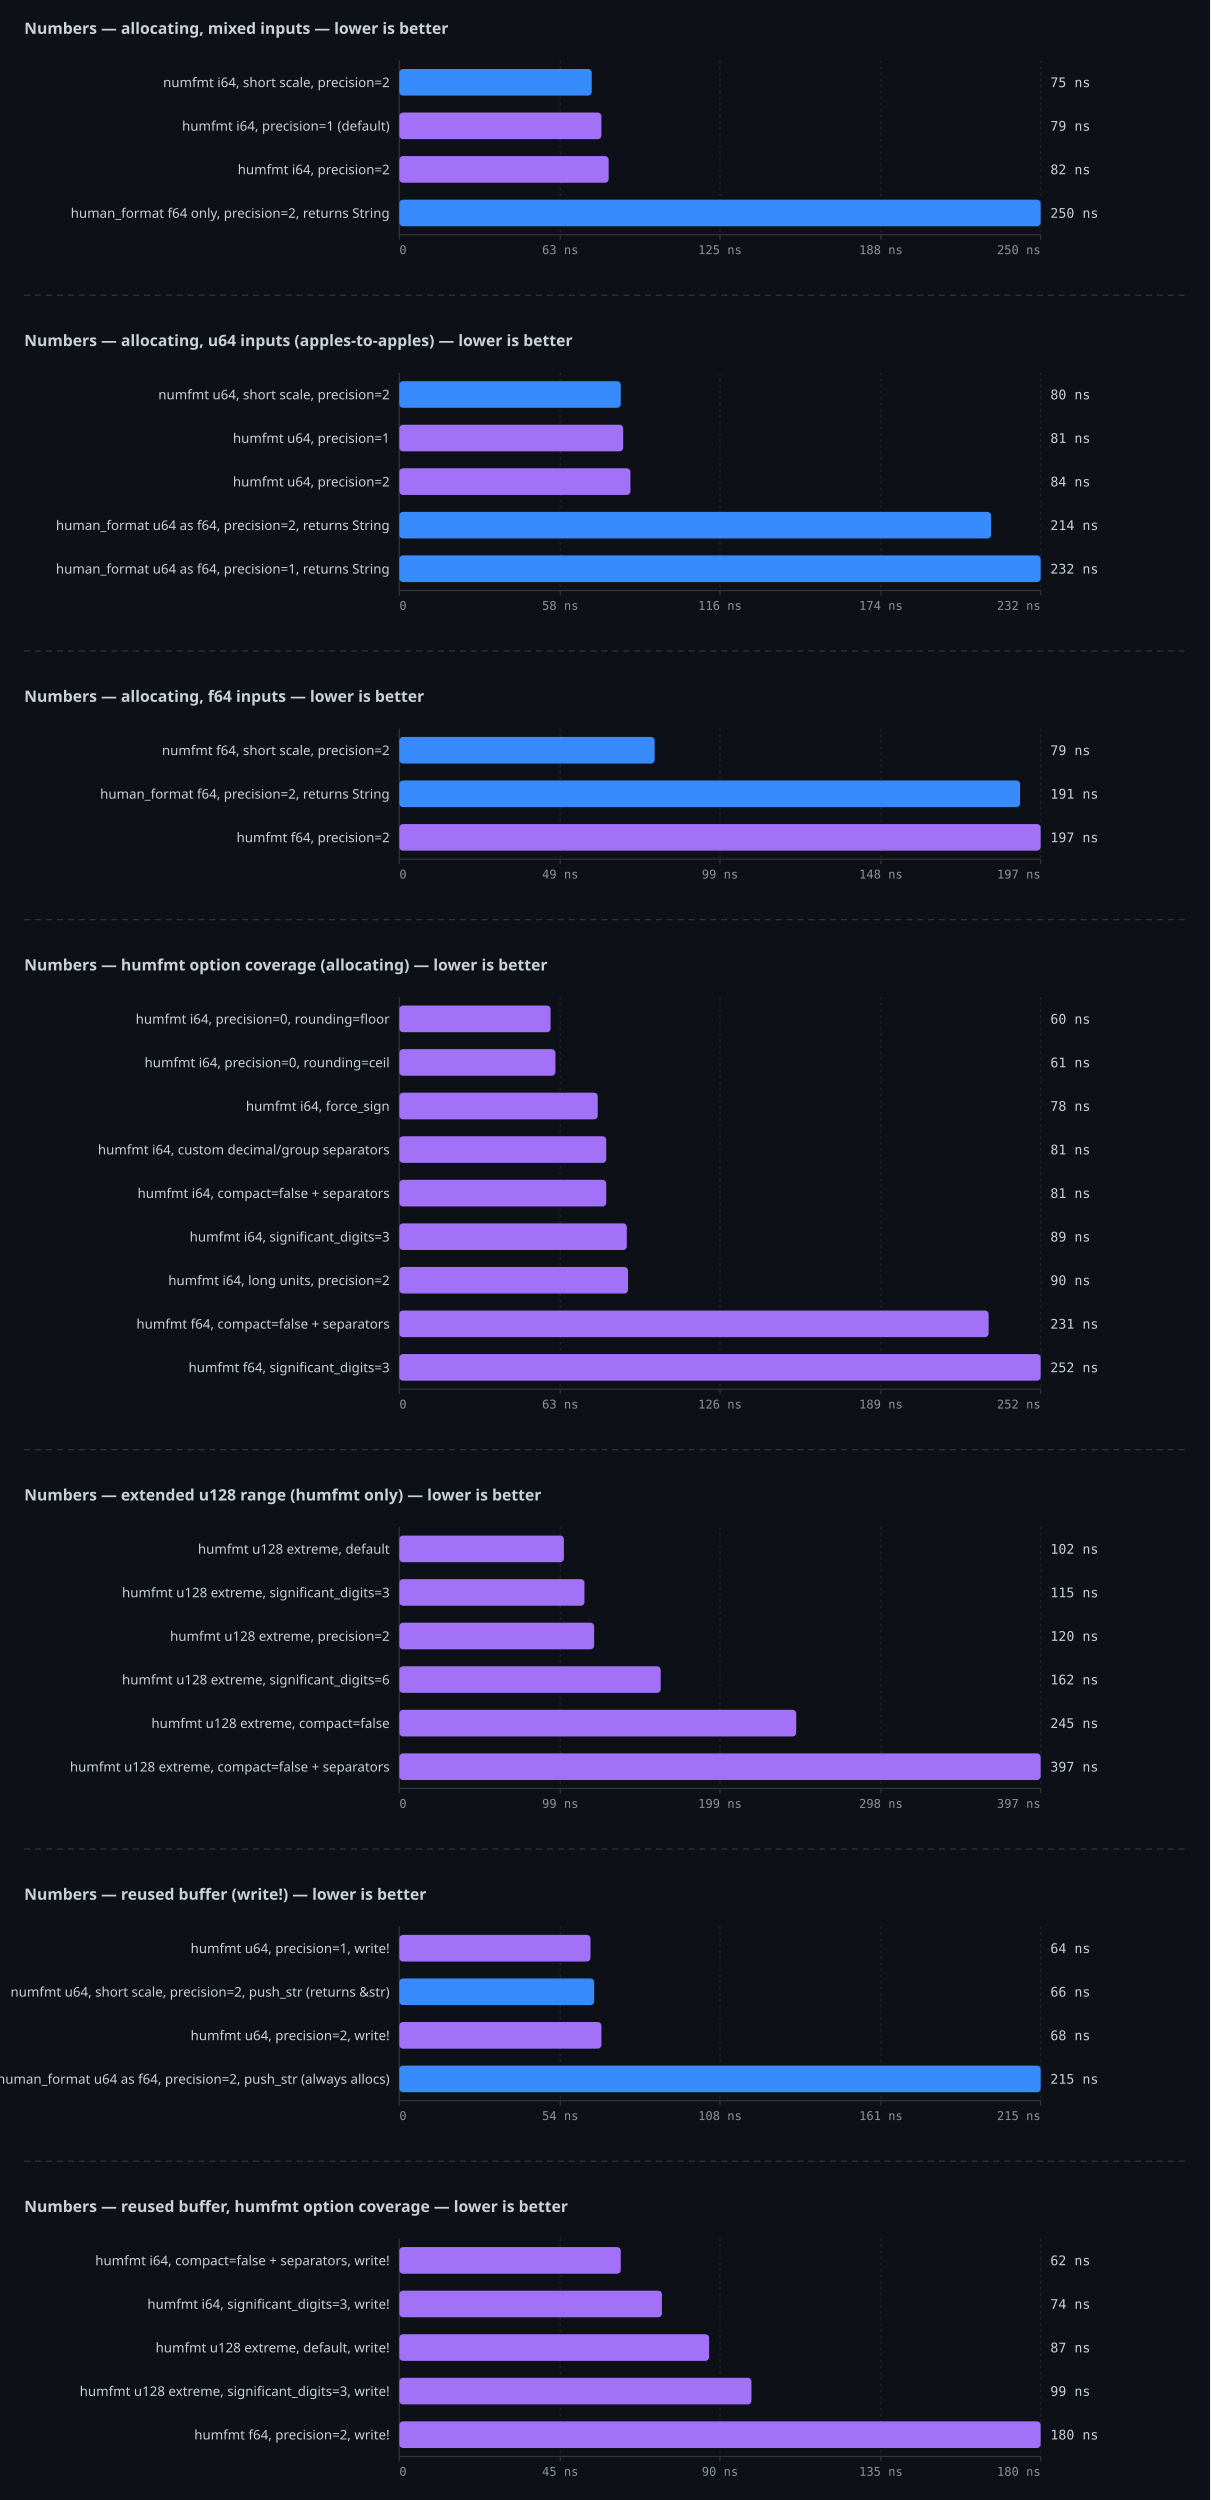
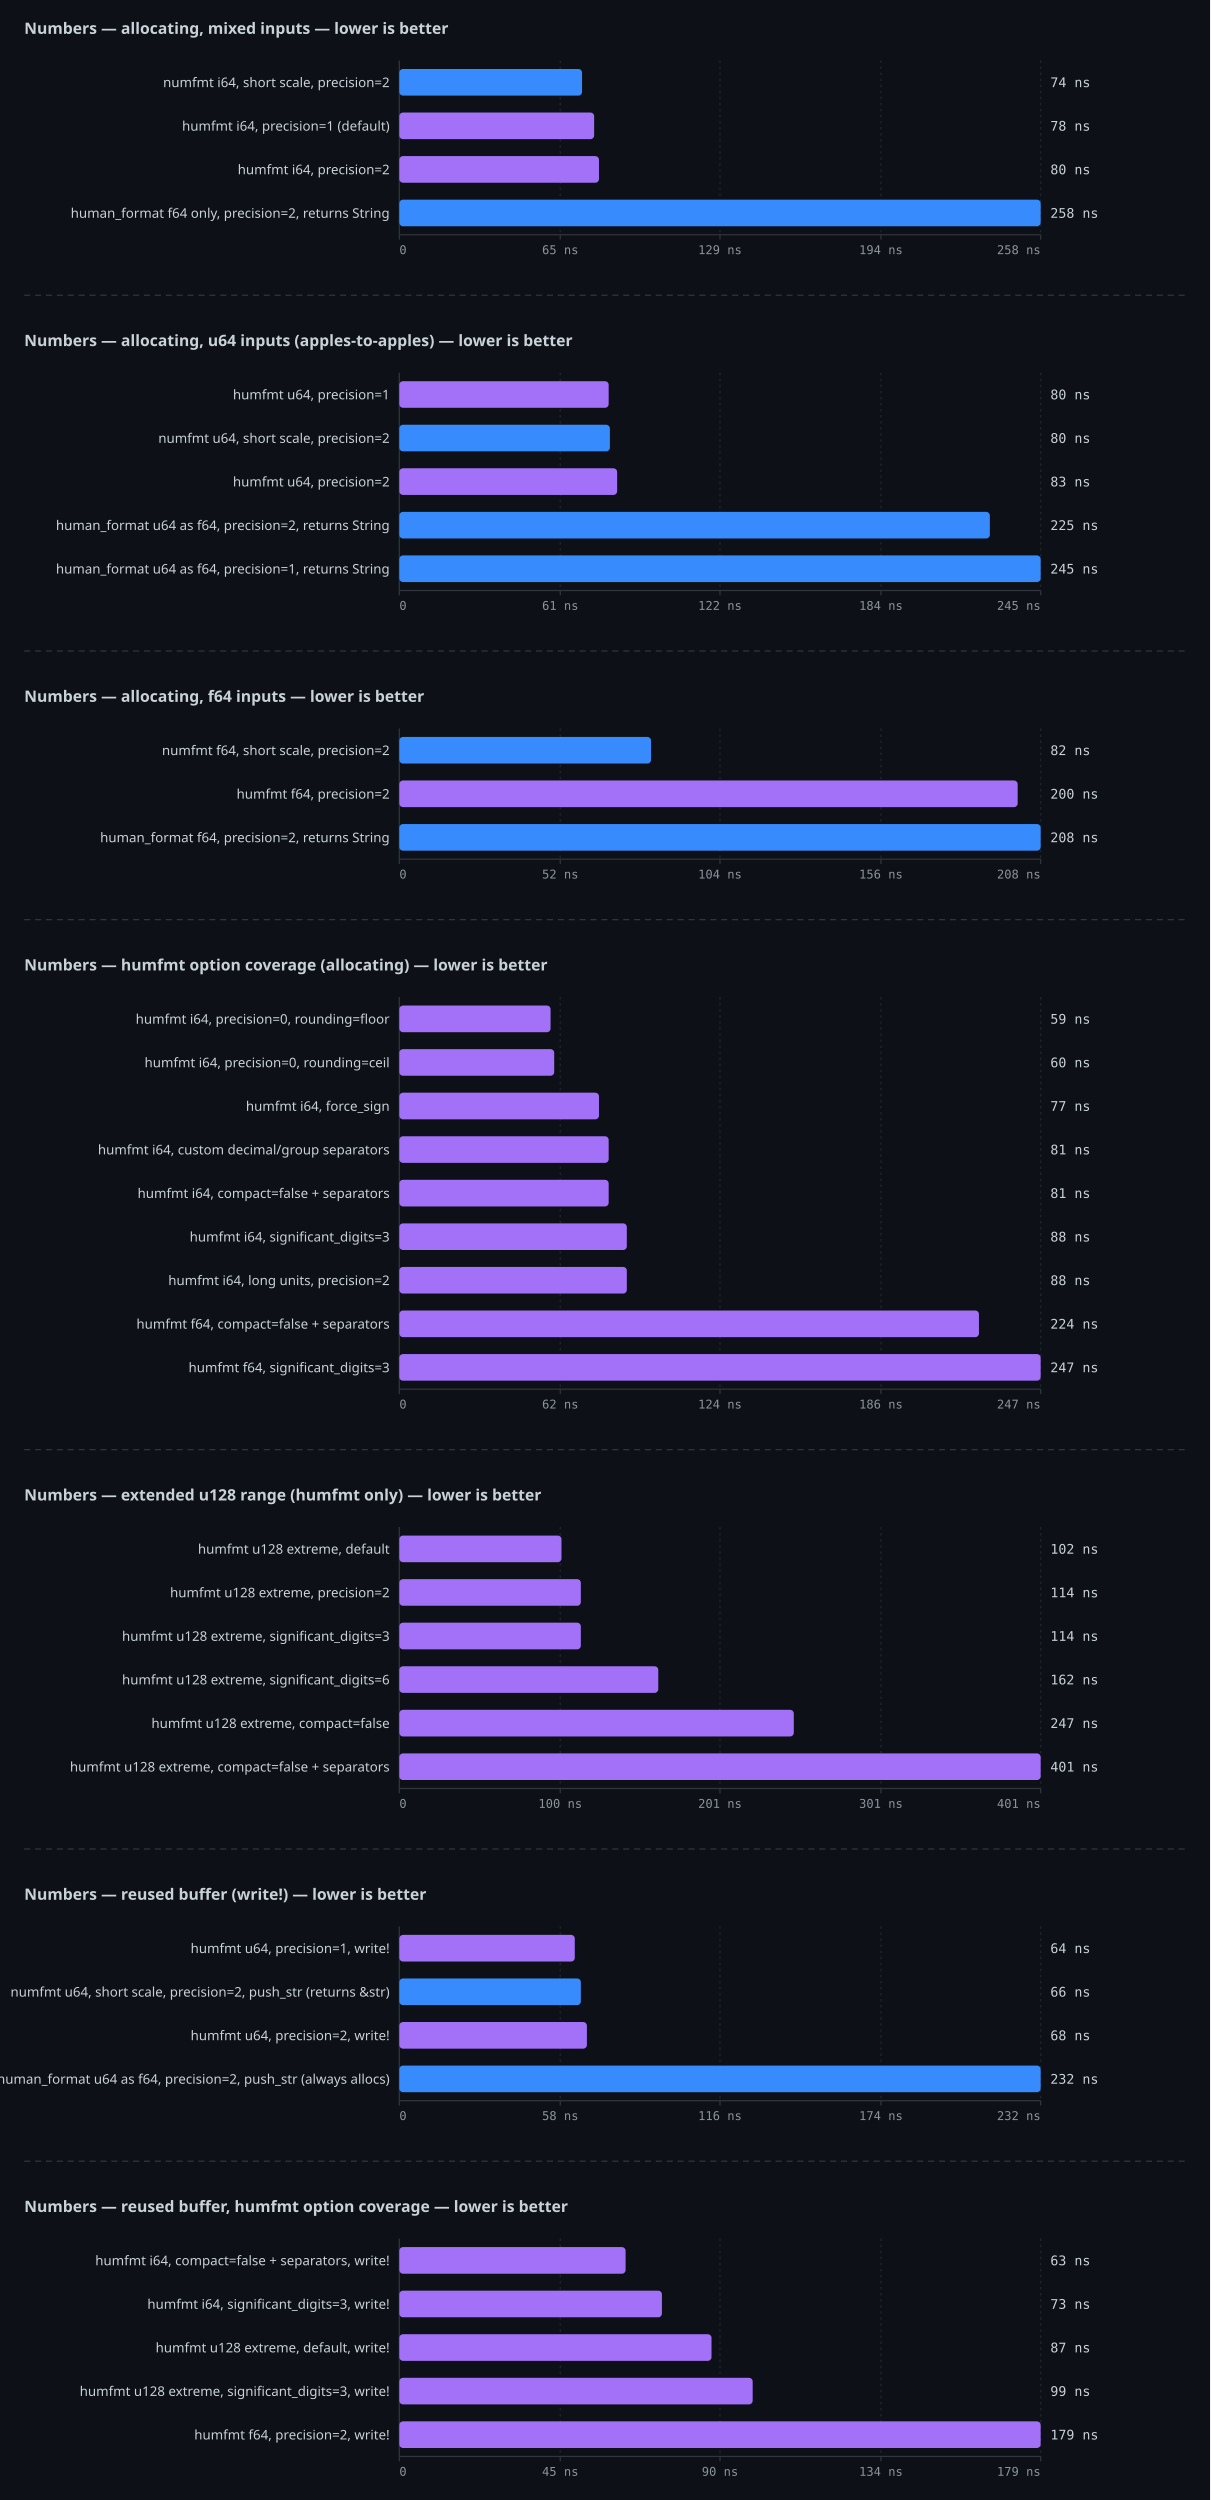
<svg xmlns="http://www.w3.org/2000/svg" width="1000" height="2066" viewBox="0 0 1000 2066">
  <rect width="100%" height="100%" fill="#0d1117" />
  <text x="20" y="28" fill="#c9d1d9" font-family="ui-sans-serif,system-ui,sans-serif" font-size="13" font-weight="600">Numbers — allocating, mixed inputs — lower is better</text>
  <line x1="330" y1="50" x2="330" y2="194" stroke="#30363d" stroke-width="1" />
  <line x1="330" y1="194" x2="860" y2="194" stroke="#30363d" stroke-width="1" />
  <line x1="330" y1="194" x2="330" y2="198" stroke="#30363d" stroke-width="1" />
  <text x="330" y="210" fill="#8b949e" font-family="ui-monospace,monospace" font-size="10" text-anchor="start">0</text>
  <line x1="463" y1="50" x2="463" y2="194" stroke="#21262d" stroke-width="1" stroke-dasharray="2 3" />
  <line x1="463" y1="194" x2="463" y2="198" stroke="#30363d" stroke-width="1" />
-   <text x="463" y="210" fill="#8b949e" font-family="ui-monospace,monospace" font-size="10" text-anchor="middle">63 ns</text>
+   <text x="463" y="210" fill="#8b949e" font-family="ui-monospace,monospace" font-size="10" text-anchor="middle">65 ns</text>
  <line x1="595" y1="50" x2="595" y2="194" stroke="#21262d" stroke-width="1" stroke-dasharray="2 3" />
  <line x1="595" y1="194" x2="595" y2="198" stroke="#30363d" stroke-width="1" />
-   <text x="595" y="210" fill="#8b949e" font-family="ui-monospace,monospace" font-size="10" text-anchor="middle">125 ns</text>
+   <text x="595" y="210" fill="#8b949e" font-family="ui-monospace,monospace" font-size="10" text-anchor="middle">129 ns</text>
  <line x1="728" y1="50" x2="728" y2="194" stroke="#21262d" stroke-width="1" stroke-dasharray="2 3" />
  <line x1="728" y1="194" x2="728" y2="198" stroke="#30363d" stroke-width="1" />
-   <text x="728" y="210" fill="#8b949e" font-family="ui-monospace,monospace" font-size="10" text-anchor="middle">188 ns</text>
+   <text x="728" y="210" fill="#8b949e" font-family="ui-monospace,monospace" font-size="10" text-anchor="middle">194 ns</text>
  <line x1="860" y1="50" x2="860" y2="194" stroke="#21262d" stroke-width="1" stroke-dasharray="2 3" />
  <line x1="860" y1="194" x2="860" y2="198" stroke="#30363d" stroke-width="1" />
-   <text x="860" y="210" fill="#8b949e" font-family="ui-monospace,monospace" font-size="10" text-anchor="end">250 ns</text>
-   <rect x="330" y="57" width="159" height="22" fill="#388bfd" rx="3" />
+   <text x="860" y="210" fill="#8b949e" font-family="ui-monospace,monospace" font-size="10" text-anchor="end">258 ns</text>
+   <rect x="330" y="57" width="151" height="22" fill="#388bfd" rx="3" />
  <text x="322" y="72" fill="#c9d1d9" font-family="ui-sans-serif,system-ui,sans-serif" font-size="11" text-anchor="end">numfmt  i64, short scale, precision=2</text>
-   <text x="868" y="72" fill="#c9d1d9" font-family="ui-monospace,monospace" font-size="11">75 ns</text>
-   <rect x="330" y="93" width="167" height="22" fill="#a371f7" rx="3" />
+   <text x="868" y="72" fill="#c9d1d9" font-family="ui-monospace,monospace" font-size="11">74 ns</text>
+   <rect x="330" y="93" width="161" height="22" fill="#a371f7" rx="3" />
  <text x="322" y="108" fill="#c9d1d9" font-family="ui-sans-serif,system-ui,sans-serif" font-size="11" text-anchor="end">humfmt  i64, precision=1 (default)</text>
-   <text x="868" y="108" fill="#c9d1d9" font-family="ui-monospace,monospace" font-size="11">79 ns</text>
-   <rect x="330" y="129" width="173" height="22" fill="#a371f7" rx="3" />
+   <text x="868" y="108" fill="#c9d1d9" font-family="ui-monospace,monospace" font-size="11">78 ns</text>
+   <rect x="330" y="129" width="165" height="22" fill="#a371f7" rx="3" />
  <text x="322" y="144" fill="#c9d1d9" font-family="ui-sans-serif,system-ui,sans-serif" font-size="11" text-anchor="end">humfmt  i64, precision=2</text>
-   <text x="868" y="144" fill="#c9d1d9" font-family="ui-monospace,monospace" font-size="11">82 ns</text>
+   <text x="868" y="144" fill="#c9d1d9" font-family="ui-monospace,monospace" font-size="11">80 ns</text>
  <rect x="330" y="165" width="530" height="22" fill="#388bfd" rx="3" />
  <text x="322" y="180" fill="#c9d1d9" font-family="ui-sans-serif,system-ui,sans-serif" font-size="11" text-anchor="end">human_format  f64 only, precision=2, returns String</text>
-   <text x="868" y="180" fill="#c9d1d9" font-family="ui-monospace,monospace" font-size="11">250 ns</text>
+   <text x="868" y="180" fill="#c9d1d9" font-family="ui-monospace,monospace" font-size="11">258 ns</text>
  <line x1="20" y1="244" x2="980" y2="244" stroke="#30363d" stroke-width="1" stroke-dasharray="5 4" />
  <text x="20" y="286" fill="#c9d1d9" font-family="ui-sans-serif,system-ui,sans-serif" font-size="13" font-weight="600">Numbers — allocating, u64 inputs (apples-to-apples) — lower is better</text>
  <line x1="330" y1="308" x2="330" y2="488" stroke="#30363d" stroke-width="1" />
  <line x1="330" y1="488" x2="860" y2="488" stroke="#30363d" stroke-width="1" />
  <line x1="330" y1="488" x2="330" y2="492" stroke="#30363d" stroke-width="1" />
  <text x="330" y="504" fill="#8b949e" font-family="ui-monospace,monospace" font-size="10" text-anchor="start">0</text>
  <line x1="463" y1="308" x2="463" y2="488" stroke="#21262d" stroke-width="1" stroke-dasharray="2 3" />
  <line x1="463" y1="488" x2="463" y2="492" stroke="#30363d" stroke-width="1" />
-   <text x="463" y="504" fill="#8b949e" font-family="ui-monospace,monospace" font-size="10" text-anchor="middle">58 ns</text>
+   <text x="463" y="504" fill="#8b949e" font-family="ui-monospace,monospace" font-size="10" text-anchor="middle">61 ns</text>
  <line x1="595" y1="308" x2="595" y2="488" stroke="#21262d" stroke-width="1" stroke-dasharray="2 3" />
  <line x1="595" y1="488" x2="595" y2="492" stroke="#30363d" stroke-width="1" />
-   <text x="595" y="504" fill="#8b949e" font-family="ui-monospace,monospace" font-size="10" text-anchor="middle">116 ns</text>
+   <text x="595" y="504" fill="#8b949e" font-family="ui-monospace,monospace" font-size="10" text-anchor="middle">122 ns</text>
  <line x1="728" y1="308" x2="728" y2="488" stroke="#21262d" stroke-width="1" stroke-dasharray="2 3" />
  <line x1="728" y1="488" x2="728" y2="492" stroke="#30363d" stroke-width="1" />
-   <text x="728" y="504" fill="#8b949e" font-family="ui-monospace,monospace" font-size="10" text-anchor="middle">174 ns</text>
+   <text x="728" y="504" fill="#8b949e" font-family="ui-monospace,monospace" font-size="10" text-anchor="middle">184 ns</text>
  <line x1="860" y1="308" x2="860" y2="488" stroke="#21262d" stroke-width="1" stroke-dasharray="2 3" />
  <line x1="860" y1="488" x2="860" y2="492" stroke="#30363d" stroke-width="1" />
-   <text x="860" y="504" fill="#8b949e" font-family="ui-monospace,monospace" font-size="10" text-anchor="end">232 ns</text>
-   <rect x="330" y="315" width="183" height="22" fill="#388bfd" rx="3" />
-   <text x="322" y="330" fill="#c9d1d9" font-family="ui-sans-serif,system-ui,sans-serif" font-size="11" text-anchor="end">numfmt  u64, short scale, precision=2</text>
+   <text x="860" y="504" fill="#8b949e" font-family="ui-monospace,monospace" font-size="10" text-anchor="end">245 ns</text>
+   <rect x="330" y="315" width="173" height="22" fill="#a371f7" rx="3" />
+   <text x="322" y="330" fill="#c9d1d9" font-family="ui-sans-serif,system-ui,sans-serif" font-size="11" text-anchor="end">humfmt  u64, precision=1</text>
  <text x="868" y="330" fill="#c9d1d9" font-family="ui-monospace,monospace" font-size="11">80 ns</text>
-   <rect x="330" y="351" width="185" height="22" fill="#a371f7" rx="3" />
-   <text x="322" y="366" fill="#c9d1d9" font-family="ui-sans-serif,system-ui,sans-serif" font-size="11" text-anchor="end">humfmt  u64, precision=1</text>
-   <text x="868" y="366" fill="#c9d1d9" font-family="ui-monospace,monospace" font-size="11">81 ns</text>
-   <rect x="330" y="387" width="191" height="22" fill="#a371f7" rx="3" />
+   <rect x="330" y="351" width="174" height="22" fill="#388bfd" rx="3" />
+   <text x="322" y="366" fill="#c9d1d9" font-family="ui-sans-serif,system-ui,sans-serif" font-size="11" text-anchor="end">numfmt  u64, short scale, precision=2</text>
+   <text x="868" y="366" fill="#c9d1d9" font-family="ui-monospace,monospace" font-size="11">80 ns</text>
+   <rect x="330" y="387" width="180" height="22" fill="#a371f7" rx="3" />
  <text x="322" y="402" fill="#c9d1d9" font-family="ui-sans-serif,system-ui,sans-serif" font-size="11" text-anchor="end">humfmt  u64, precision=2</text>
-   <text x="868" y="402" fill="#c9d1d9" font-family="ui-monospace,monospace" font-size="11">84 ns</text>
-   <rect x="330" y="423" width="489" height="22" fill="#388bfd" rx="3" />
+   <text x="868" y="402" fill="#c9d1d9" font-family="ui-monospace,monospace" font-size="11">83 ns</text>
+   <rect x="330" y="423" width="488" height="22" fill="#388bfd" rx="3" />
  <text x="322" y="438" fill="#c9d1d9" font-family="ui-sans-serif,system-ui,sans-serif" font-size="11" text-anchor="end">human_format  u64 as f64, precision=2, returns String</text>
-   <text x="868" y="438" fill="#c9d1d9" font-family="ui-monospace,monospace" font-size="11">214 ns</text>
+   <text x="868" y="438" fill="#c9d1d9" font-family="ui-monospace,monospace" font-size="11">225 ns</text>
  <rect x="330" y="459" width="530" height="22" fill="#388bfd" rx="3" />
  <text x="322" y="474" fill="#c9d1d9" font-family="ui-sans-serif,system-ui,sans-serif" font-size="11" text-anchor="end">human_format  u64 as f64, precision=1, returns String</text>
-   <text x="868" y="474" fill="#c9d1d9" font-family="ui-monospace,monospace" font-size="11">232 ns</text>
+   <text x="868" y="474" fill="#c9d1d9" font-family="ui-monospace,monospace" font-size="11">245 ns</text>
  <line x1="20" y1="538" x2="980" y2="538" stroke="#30363d" stroke-width="1" stroke-dasharray="5 4" />
  <text x="20" y="580" fill="#c9d1d9" font-family="ui-sans-serif,system-ui,sans-serif" font-size="13" font-weight="600">Numbers — allocating, f64 inputs — lower is better</text>
  <line x1="330" y1="602" x2="330" y2="710" stroke="#30363d" stroke-width="1" />
  <line x1="330" y1="710" x2="860" y2="710" stroke="#30363d" stroke-width="1" />
  <line x1="330" y1="710" x2="330" y2="714" stroke="#30363d" stroke-width="1" />
  <text x="330" y="726" fill="#8b949e" font-family="ui-monospace,monospace" font-size="10" text-anchor="start">0</text>
  <line x1="463" y1="602" x2="463" y2="710" stroke="#21262d" stroke-width="1" stroke-dasharray="2 3" />
  <line x1="463" y1="710" x2="463" y2="714" stroke="#30363d" stroke-width="1" />
-   <text x="463" y="726" fill="#8b949e" font-family="ui-monospace,monospace" font-size="10" text-anchor="middle">49 ns</text>
+   <text x="463" y="726" fill="#8b949e" font-family="ui-monospace,monospace" font-size="10" text-anchor="middle">52 ns</text>
  <line x1="595" y1="602" x2="595" y2="710" stroke="#21262d" stroke-width="1" stroke-dasharray="2 3" />
  <line x1="595" y1="710" x2="595" y2="714" stroke="#30363d" stroke-width="1" />
-   <text x="595" y="726" fill="#8b949e" font-family="ui-monospace,monospace" font-size="10" text-anchor="middle">99 ns</text>
+   <text x="595" y="726" fill="#8b949e" font-family="ui-monospace,monospace" font-size="10" text-anchor="middle">104 ns</text>
  <line x1="728" y1="602" x2="728" y2="710" stroke="#21262d" stroke-width="1" stroke-dasharray="2 3" />
  <line x1="728" y1="710" x2="728" y2="714" stroke="#30363d" stroke-width="1" />
-   <text x="728" y="726" fill="#8b949e" font-family="ui-monospace,monospace" font-size="10" text-anchor="middle">148 ns</text>
+   <text x="728" y="726" fill="#8b949e" font-family="ui-monospace,monospace" font-size="10" text-anchor="middle">156 ns</text>
  <line x1="860" y1="602" x2="860" y2="710" stroke="#21262d" stroke-width="1" stroke-dasharray="2 3" />
  <line x1="860" y1="710" x2="860" y2="714" stroke="#30363d" stroke-width="1" />
-   <text x="860" y="726" fill="#8b949e" font-family="ui-monospace,monospace" font-size="10" text-anchor="end">197 ns</text>
-   <rect x="330" y="609" width="211" height="22" fill="#388bfd" rx="3" />
+   <text x="860" y="726" fill="#8b949e" font-family="ui-monospace,monospace" font-size="10" text-anchor="end">208 ns</text>
+   <rect x="330" y="609" width="208" height="22" fill="#388bfd" rx="3" />
  <text x="322" y="624" fill="#c9d1d9" font-family="ui-sans-serif,system-ui,sans-serif" font-size="11" text-anchor="end">numfmt  f64, short scale, precision=2</text>
-   <text x="868" y="624" fill="#c9d1d9" font-family="ui-monospace,monospace" font-size="11">79 ns</text>
-   <rect x="330" y="645" width="513" height="22" fill="#388bfd" rx="3" />
-   <text x="322" y="660" fill="#c9d1d9" font-family="ui-sans-serif,system-ui,sans-serif" font-size="11" text-anchor="end">human_format  f64, precision=2, returns String</text>
-   <text x="868" y="660" fill="#c9d1d9" font-family="ui-monospace,monospace" font-size="11">191 ns</text>
-   <rect x="330" y="681" width="530" height="22" fill="#a371f7" rx="3" />
-   <text x="322" y="696" fill="#c9d1d9" font-family="ui-sans-serif,system-ui,sans-serif" font-size="11" text-anchor="end">humfmt  f64, precision=2</text>
-   <text x="868" y="696" fill="#c9d1d9" font-family="ui-monospace,monospace" font-size="11">197 ns</text>
+   <text x="868" y="624" fill="#c9d1d9" font-family="ui-monospace,monospace" font-size="11">82 ns</text>
+   <rect x="330" y="645" width="511" height="22" fill="#a371f7" rx="3" />
+   <text x="322" y="660" fill="#c9d1d9" font-family="ui-sans-serif,system-ui,sans-serif" font-size="11" text-anchor="end">humfmt  f64, precision=2</text>
+   <text x="868" y="660" fill="#c9d1d9" font-family="ui-monospace,monospace" font-size="11">200 ns</text>
+   <rect x="330" y="681" width="530" height="22" fill="#388bfd" rx="3" />
+   <text x="322" y="696" fill="#c9d1d9" font-family="ui-sans-serif,system-ui,sans-serif" font-size="11" text-anchor="end">human_format  f64, precision=2, returns String</text>
+   <text x="868" y="696" fill="#c9d1d9" font-family="ui-monospace,monospace" font-size="11">208 ns</text>
  <line x1="20" y1="760" x2="980" y2="760" stroke="#30363d" stroke-width="1" stroke-dasharray="5 4" />
  <text x="20" y="802" fill="#c9d1d9" font-family="ui-sans-serif,system-ui,sans-serif" font-size="13" font-weight="600">Numbers — humfmt option coverage (allocating) — lower is better</text>
  <line x1="330" y1="824" x2="330" y2="1148" stroke="#30363d" stroke-width="1" />
  <line x1="330" y1="1148" x2="860" y2="1148" stroke="#30363d" stroke-width="1" />
  <line x1="330" y1="1148" x2="330" y2="1152" stroke="#30363d" stroke-width="1" />
  <text x="330" y="1164" fill="#8b949e" font-family="ui-monospace,monospace" font-size="10" text-anchor="start">0</text>
  <line x1="463" y1="824" x2="463" y2="1148" stroke="#21262d" stroke-width="1" stroke-dasharray="2 3" />
  <line x1="463" y1="1148" x2="463" y2="1152" stroke="#30363d" stroke-width="1" />
-   <text x="463" y="1164" fill="#8b949e" font-family="ui-monospace,monospace" font-size="10" text-anchor="middle">63 ns</text>
+   <text x="463" y="1164" fill="#8b949e" font-family="ui-monospace,monospace" font-size="10" text-anchor="middle">62 ns</text>
  <line x1="595" y1="824" x2="595" y2="1148" stroke="#21262d" stroke-width="1" stroke-dasharray="2 3" />
  <line x1="595" y1="1148" x2="595" y2="1152" stroke="#30363d" stroke-width="1" />
-   <text x="595" y="1164" fill="#8b949e" font-family="ui-monospace,monospace" font-size="10" text-anchor="middle">126 ns</text>
+   <text x="595" y="1164" fill="#8b949e" font-family="ui-monospace,monospace" font-size="10" text-anchor="middle">124 ns</text>
  <line x1="728" y1="824" x2="728" y2="1148" stroke="#21262d" stroke-width="1" stroke-dasharray="2 3" />
  <line x1="728" y1="1148" x2="728" y2="1152" stroke="#30363d" stroke-width="1" />
-   <text x="728" y="1164" fill="#8b949e" font-family="ui-monospace,monospace" font-size="10" text-anchor="middle">189 ns</text>
+   <text x="728" y="1164" fill="#8b949e" font-family="ui-monospace,monospace" font-size="10" text-anchor="middle">186 ns</text>
  <line x1="860" y1="824" x2="860" y2="1148" stroke="#21262d" stroke-width="1" stroke-dasharray="2 3" />
  <line x1="860" y1="1148" x2="860" y2="1152" stroke="#30363d" stroke-width="1" />
-   <text x="860" y="1164" fill="#8b949e" font-family="ui-monospace,monospace" font-size="10" text-anchor="end">252 ns</text>
+   <text x="860" y="1164" fill="#8b949e" font-family="ui-monospace,monospace" font-size="10" text-anchor="end">247 ns</text>
  <rect x="330" y="831" width="125" height="22" fill="#a371f7" rx="3" />
  <text x="322" y="846" fill="#c9d1d9" font-family="ui-sans-serif,system-ui,sans-serif" font-size="11" text-anchor="end">humfmt  i64, precision=0, rounding=floor</text>
-   <text x="868" y="846" fill="#c9d1d9" font-family="ui-monospace,monospace" font-size="11">60 ns</text>
-   <rect x="330" y="867" width="129" height="22" fill="#a371f7" rx="3" />
+   <text x="868" y="846" fill="#c9d1d9" font-family="ui-monospace,monospace" font-size="11">59 ns</text>
+   <rect x="330" y="867" width="128" height="22" fill="#a371f7" rx="3" />
  <text x="322" y="882" fill="#c9d1d9" font-family="ui-sans-serif,system-ui,sans-serif" font-size="11" text-anchor="end">humfmt  i64, precision=0, rounding=ceil</text>
-   <text x="868" y="882" fill="#c9d1d9" font-family="ui-monospace,monospace" font-size="11">61 ns</text>
-   <rect x="330" y="903" width="164" height="22" fill="#a371f7" rx="3" />
+   <text x="868" y="882" fill="#c9d1d9" font-family="ui-monospace,monospace" font-size="11">60 ns</text>
+   <rect x="330" y="903" width="165" height="22" fill="#a371f7" rx="3" />
  <text x="322" y="918" fill="#c9d1d9" font-family="ui-sans-serif,system-ui,sans-serif" font-size="11" text-anchor="end">humfmt  i64, force_sign</text>
-   <text x="868" y="918" fill="#c9d1d9" font-family="ui-monospace,monospace" font-size="11">78 ns</text>
-   <rect x="330" y="939" width="171" height="22" fill="#a371f7" rx="3" />
+   <text x="868" y="918" fill="#c9d1d9" font-family="ui-monospace,monospace" font-size="11">77 ns</text>
+   <rect x="330" y="939" width="173" height="22" fill="#a371f7" rx="3" />
  <text x="322" y="954" fill="#c9d1d9" font-family="ui-sans-serif,system-ui,sans-serif" font-size="11" text-anchor="end">humfmt  i64, custom decimal/group separators</text>
  <text x="868" y="954" fill="#c9d1d9" font-family="ui-monospace,monospace" font-size="11">81 ns</text>
-   <rect x="330" y="975" width="171" height="22" fill="#a371f7" rx="3" />
+   <rect x="330" y="975" width="173" height="22" fill="#a371f7" rx="3" />
  <text x="322" y="990" fill="#c9d1d9" font-family="ui-sans-serif,system-ui,sans-serif" font-size="11" text-anchor="end">humfmt  i64, compact=false + separators</text>
  <text x="868" y="990" fill="#c9d1d9" font-family="ui-monospace,monospace" font-size="11">81 ns</text>
  <rect x="330" y="1011" width="188" height="22" fill="#a371f7" rx="3" />
  <text x="322" y="1026" fill="#c9d1d9" font-family="ui-sans-serif,system-ui,sans-serif" font-size="11" text-anchor="end">humfmt  i64, significant_digits=3</text>
-   <text x="868" y="1026" fill="#c9d1d9" font-family="ui-monospace,monospace" font-size="11">89 ns</text>
-   <rect x="330" y="1047" width="189" height="22" fill="#a371f7" rx="3" />
+   <text x="868" y="1026" fill="#c9d1d9" font-family="ui-monospace,monospace" font-size="11">88 ns</text>
+   <rect x="330" y="1047" width="188" height="22" fill="#a371f7" rx="3" />
  <text x="322" y="1062" fill="#c9d1d9" font-family="ui-sans-serif,system-ui,sans-serif" font-size="11" text-anchor="end">humfmt  i64, long units, precision=2</text>
-   <text x="868" y="1062" fill="#c9d1d9" font-family="ui-monospace,monospace" font-size="11">90 ns</text>
-   <rect x="330" y="1083" width="487" height="22" fill="#a371f7" rx="3" />
+   <text x="868" y="1062" fill="#c9d1d9" font-family="ui-monospace,monospace" font-size="11">88 ns</text>
+   <rect x="330" y="1083" width="479" height="22" fill="#a371f7" rx="3" />
  <text x="322" y="1098" fill="#c9d1d9" font-family="ui-sans-serif,system-ui,sans-serif" font-size="11" text-anchor="end">humfmt  f64, compact=false + separators</text>
-   <text x="868" y="1098" fill="#c9d1d9" font-family="ui-monospace,monospace" font-size="11">231 ns</text>
+   <text x="868" y="1098" fill="#c9d1d9" font-family="ui-monospace,monospace" font-size="11">224 ns</text>
  <rect x="330" y="1119" width="530" height="22" fill="#a371f7" rx="3" />
  <text x="322" y="1134" fill="#c9d1d9" font-family="ui-sans-serif,system-ui,sans-serif" font-size="11" text-anchor="end">humfmt  f64, significant_digits=3</text>
-   <text x="868" y="1134" fill="#c9d1d9" font-family="ui-monospace,monospace" font-size="11">252 ns</text>
+   <text x="868" y="1134" fill="#c9d1d9" font-family="ui-monospace,monospace" font-size="11">247 ns</text>
  <line x1="20" y1="1198" x2="980" y2="1198" stroke="#30363d" stroke-width="1" stroke-dasharray="5 4" />
  <text x="20" y="1240" fill="#c9d1d9" font-family="ui-sans-serif,system-ui,sans-serif" font-size="13" font-weight="600">Numbers — extended u128 range (humfmt only) — lower is better</text>
  <line x1="330" y1="1262" x2="330" y2="1478" stroke="#30363d" stroke-width="1" />
  <line x1="330" y1="1478" x2="860" y2="1478" stroke="#30363d" stroke-width="1" />
  <line x1="330" y1="1478" x2="330" y2="1482" stroke="#30363d" stroke-width="1" />
  <text x="330" y="1494" fill="#8b949e" font-family="ui-monospace,monospace" font-size="10" text-anchor="start">0</text>
  <line x1="463" y1="1262" x2="463" y2="1478" stroke="#21262d" stroke-width="1" stroke-dasharray="2 3" />
  <line x1="463" y1="1478" x2="463" y2="1482" stroke="#30363d" stroke-width="1" />
-   <text x="463" y="1494" fill="#8b949e" font-family="ui-monospace,monospace" font-size="10" text-anchor="middle">99 ns</text>
+   <text x="463" y="1494" fill="#8b949e" font-family="ui-monospace,monospace" font-size="10" text-anchor="middle">100 ns</text>
  <line x1="595" y1="1262" x2="595" y2="1478" stroke="#21262d" stroke-width="1" stroke-dasharray="2 3" />
  <line x1="595" y1="1478" x2="595" y2="1482" stroke="#30363d" stroke-width="1" />
-   <text x="595" y="1494" fill="#8b949e" font-family="ui-monospace,monospace" font-size="10" text-anchor="middle">199 ns</text>
+   <text x="595" y="1494" fill="#8b949e" font-family="ui-monospace,monospace" font-size="10" text-anchor="middle">201 ns</text>
  <line x1="728" y1="1262" x2="728" y2="1478" stroke="#21262d" stroke-width="1" stroke-dasharray="2 3" />
  <line x1="728" y1="1478" x2="728" y2="1482" stroke="#30363d" stroke-width="1" />
-   <text x="728" y="1494" fill="#8b949e" font-family="ui-monospace,monospace" font-size="10" text-anchor="middle">298 ns</text>
+   <text x="728" y="1494" fill="#8b949e" font-family="ui-monospace,monospace" font-size="10" text-anchor="middle">301 ns</text>
  <line x1="860" y1="1262" x2="860" y2="1478" stroke="#21262d" stroke-width="1" stroke-dasharray="2 3" />
  <line x1="860" y1="1478" x2="860" y2="1482" stroke="#30363d" stroke-width="1" />
-   <text x="860" y="1494" fill="#8b949e" font-family="ui-monospace,monospace" font-size="10" text-anchor="end">397 ns</text>
-   <rect x="330" y="1269" width="136" height="22" fill="#a371f7" rx="3" />
+   <text x="860" y="1494" fill="#8b949e" font-family="ui-monospace,monospace" font-size="10" text-anchor="end">401 ns</text>
+   <rect x="330" y="1269" width="134" height="22" fill="#a371f7" rx="3" />
  <text x="322" y="1284" fill="#c9d1d9" font-family="ui-sans-serif,system-ui,sans-serif" font-size="11" text-anchor="end">humfmt  u128 extreme, default</text>
  <text x="868" y="1284" fill="#c9d1d9" font-family="ui-monospace,monospace" font-size="11">102 ns</text>
-   <rect x="330" y="1305" width="153" height="22" fill="#a371f7" rx="3" />
-   <text x="322" y="1320" fill="#c9d1d9" font-family="ui-sans-serif,system-ui,sans-serif" font-size="11" text-anchor="end">humfmt  u128 extreme, significant_digits=3</text>
-   <text x="868" y="1320" fill="#c9d1d9" font-family="ui-monospace,monospace" font-size="11">115 ns</text>
-   <rect x="330" y="1341" width="161" height="22" fill="#a371f7" rx="3" />
-   <text x="322" y="1356" fill="#c9d1d9" font-family="ui-sans-serif,system-ui,sans-serif" font-size="11" text-anchor="end">humfmt  u128 extreme, precision=2</text>
-   <text x="868" y="1356" fill="#c9d1d9" font-family="ui-monospace,monospace" font-size="11">120 ns</text>
-   <rect x="330" y="1377" width="216" height="22" fill="#a371f7" rx="3" />
+   <rect x="330" y="1305" width="150" height="22" fill="#a371f7" rx="3" />
+   <text x="322" y="1320" fill="#c9d1d9" font-family="ui-sans-serif,system-ui,sans-serif" font-size="11" text-anchor="end">humfmt  u128 extreme, precision=2</text>
+   <text x="868" y="1320" fill="#c9d1d9" font-family="ui-monospace,monospace" font-size="11">114 ns</text>
+   <rect x="330" y="1341" width="150" height="22" fill="#a371f7" rx="3" />
+   <text x="322" y="1356" fill="#c9d1d9" font-family="ui-sans-serif,system-ui,sans-serif" font-size="11" text-anchor="end">humfmt  u128 extreme, significant_digits=3</text>
+   <text x="868" y="1356" fill="#c9d1d9" font-family="ui-monospace,monospace" font-size="11">114 ns</text>
+   <rect x="330" y="1377" width="214" height="22" fill="#a371f7" rx="3" />
  <text x="322" y="1392" fill="#c9d1d9" font-family="ui-sans-serif,system-ui,sans-serif" font-size="11" text-anchor="end">humfmt  u128 extreme, significant_digits=6</text>
  <text x="868" y="1392" fill="#c9d1d9" font-family="ui-monospace,monospace" font-size="11">162 ns</text>
-   <rect x="330" y="1413" width="328" height="22" fill="#a371f7" rx="3" />
+   <rect x="330" y="1413" width="326" height="22" fill="#a371f7" rx="3" />
  <text x="322" y="1428" fill="#c9d1d9" font-family="ui-sans-serif,system-ui,sans-serif" font-size="11" text-anchor="end">humfmt  u128 extreme, compact=false</text>
-   <text x="868" y="1428" fill="#c9d1d9" font-family="ui-monospace,monospace" font-size="11">245 ns</text>
+   <text x="868" y="1428" fill="#c9d1d9" font-family="ui-monospace,monospace" font-size="11">247 ns</text>
  <rect x="330" y="1449" width="530" height="22" fill="#a371f7" rx="3" />
  <text x="322" y="1464" fill="#c9d1d9" font-family="ui-sans-serif,system-ui,sans-serif" font-size="11" text-anchor="end">humfmt  u128 extreme, compact=false + separators</text>
-   <text x="868" y="1464" fill="#c9d1d9" font-family="ui-monospace,monospace" font-size="11">397 ns</text>
+   <text x="868" y="1464" fill="#c9d1d9" font-family="ui-monospace,monospace" font-size="11">401 ns</text>
  <line x1="20" y1="1528" x2="980" y2="1528" stroke="#30363d" stroke-width="1" stroke-dasharray="5 4" />
  <text x="20" y="1570" fill="#c9d1d9" font-family="ui-sans-serif,system-ui,sans-serif" font-size="13" font-weight="600">Numbers — reused buffer (write!) — lower is better</text>
  <line x1="330" y1="1592" x2="330" y2="1736" stroke="#30363d" stroke-width="1" />
  <line x1="330" y1="1736" x2="860" y2="1736" stroke="#30363d" stroke-width="1" />
  <line x1="330" y1="1736" x2="330" y2="1740" stroke="#30363d" stroke-width="1" />
  <text x="330" y="1752" fill="#8b949e" font-family="ui-monospace,monospace" font-size="10" text-anchor="start">0</text>
  <line x1="463" y1="1592" x2="463" y2="1736" stroke="#21262d" stroke-width="1" stroke-dasharray="2 3" />
  <line x1="463" y1="1736" x2="463" y2="1740" stroke="#30363d" stroke-width="1" />
-   <text x="463" y="1752" fill="#8b949e" font-family="ui-monospace,monospace" font-size="10" text-anchor="middle">54 ns</text>
+   <text x="463" y="1752" fill="#8b949e" font-family="ui-monospace,monospace" font-size="10" text-anchor="middle">58 ns</text>
  <line x1="595" y1="1592" x2="595" y2="1736" stroke="#21262d" stroke-width="1" stroke-dasharray="2 3" />
  <line x1="595" y1="1736" x2="595" y2="1740" stroke="#30363d" stroke-width="1" />
-   <text x="595" y="1752" fill="#8b949e" font-family="ui-monospace,monospace" font-size="10" text-anchor="middle">108 ns</text>
+   <text x="595" y="1752" fill="#8b949e" font-family="ui-monospace,monospace" font-size="10" text-anchor="middle">116 ns</text>
  <line x1="728" y1="1592" x2="728" y2="1736" stroke="#21262d" stroke-width="1" stroke-dasharray="2 3" />
  <line x1="728" y1="1736" x2="728" y2="1740" stroke="#30363d" stroke-width="1" />
-   <text x="728" y="1752" fill="#8b949e" font-family="ui-monospace,monospace" font-size="10" text-anchor="middle">161 ns</text>
+   <text x="728" y="1752" fill="#8b949e" font-family="ui-monospace,monospace" font-size="10" text-anchor="middle">174 ns</text>
  <line x1="860" y1="1592" x2="860" y2="1736" stroke="#21262d" stroke-width="1" stroke-dasharray="2 3" />
  <line x1="860" y1="1736" x2="860" y2="1740" stroke="#30363d" stroke-width="1" />
-   <text x="860" y="1752" fill="#8b949e" font-family="ui-monospace,monospace" font-size="10" text-anchor="end">215 ns</text>
-   <rect x="330" y="1599" width="158" height="22" fill="#a371f7" rx="3" />
+   <text x="860" y="1752" fill="#8b949e" font-family="ui-monospace,monospace" font-size="10" text-anchor="end">232 ns</text>
+   <rect x="330" y="1599" width="145" height="22" fill="#a371f7" rx="3" />
  <text x="322" y="1614" fill="#c9d1d9" font-family="ui-sans-serif,system-ui,sans-serif" font-size="11" text-anchor="end">humfmt  u64, precision=1, write!</text>
  <text x="868" y="1614" fill="#c9d1d9" font-family="ui-monospace,monospace" font-size="11">64 ns</text>
-   <rect x="330" y="1635" width="161" height="22" fill="#388bfd" rx="3" />
+   <rect x="330" y="1635" width="150" height="22" fill="#388bfd" rx="3" />
  <text x="322" y="1650" fill="#c9d1d9" font-family="ui-sans-serif,system-ui,sans-serif" font-size="11" text-anchor="end">numfmt  u64, short scale, precision=2, push_str (returns &amp;str)</text>
  <text x="868" y="1650" fill="#c9d1d9" font-family="ui-monospace,monospace" font-size="11">66 ns</text>
-   <rect x="330" y="1671" width="167" height="22" fill="#a371f7" rx="3" />
+   <rect x="330" y="1671" width="155" height="22" fill="#a371f7" rx="3" />
  <text x="322" y="1686" fill="#c9d1d9" font-family="ui-sans-serif,system-ui,sans-serif" font-size="11" text-anchor="end">humfmt  u64, precision=2, write!</text>
  <text x="868" y="1686" fill="#c9d1d9" font-family="ui-monospace,monospace" font-size="11">68 ns</text>
  <rect x="330" y="1707" width="530" height="22" fill="#388bfd" rx="3" />
  <text x="322" y="1722" fill="#c9d1d9" font-family="ui-sans-serif,system-ui,sans-serif" font-size="11" text-anchor="end">human_format  u64 as f64, precision=2, push_str (always allocs)</text>
-   <text x="868" y="1722" fill="#c9d1d9" font-family="ui-monospace,monospace" font-size="11">215 ns</text>
+   <text x="868" y="1722" fill="#c9d1d9" font-family="ui-monospace,monospace" font-size="11">232 ns</text>
  <line x1="20" y1="1786" x2="980" y2="1786" stroke="#30363d" stroke-width="1" stroke-dasharray="5 4" />
  <text x="20" y="1828" fill="#c9d1d9" font-family="ui-sans-serif,system-ui,sans-serif" font-size="13" font-weight="600">Numbers — reused buffer, humfmt option coverage — lower is better</text>
  <line x1="330" y1="1850" x2="330" y2="2030" stroke="#30363d" stroke-width="1" />
  <line x1="330" y1="2030" x2="860" y2="2030" stroke="#30363d" stroke-width="1" />
  <line x1="330" y1="2030" x2="330" y2="2034" stroke="#30363d" stroke-width="1" />
  <text x="330" y="2046" fill="#8b949e" font-family="ui-monospace,monospace" font-size="10" text-anchor="start">0</text>
  <line x1="463" y1="1850" x2="463" y2="2030" stroke="#21262d" stroke-width="1" stroke-dasharray="2 3" />
  <line x1="463" y1="2030" x2="463" y2="2034" stroke="#30363d" stroke-width="1" />
  <text x="463" y="2046" fill="#8b949e" font-family="ui-monospace,monospace" font-size="10" text-anchor="middle">45 ns</text>
  <line x1="595" y1="1850" x2="595" y2="2030" stroke="#21262d" stroke-width="1" stroke-dasharray="2 3" />
  <line x1="595" y1="2030" x2="595" y2="2034" stroke="#30363d" stroke-width="1" />
  <text x="595" y="2046" fill="#8b949e" font-family="ui-monospace,monospace" font-size="10" text-anchor="middle">90 ns</text>
  <line x1="728" y1="1850" x2="728" y2="2030" stroke="#21262d" stroke-width="1" stroke-dasharray="2 3" />
  <line x1="728" y1="2030" x2="728" y2="2034" stroke="#30363d" stroke-width="1" />
-   <text x="728" y="2046" fill="#8b949e" font-family="ui-monospace,monospace" font-size="10" text-anchor="middle">135 ns</text>
+   <text x="728" y="2046" fill="#8b949e" font-family="ui-monospace,monospace" font-size="10" text-anchor="middle">134 ns</text>
  <line x1="860" y1="1850" x2="860" y2="2030" stroke="#21262d" stroke-width="1" stroke-dasharray="2 3" />
  <line x1="860" y1="2030" x2="860" y2="2034" stroke="#30363d" stroke-width="1" />
-   <text x="860" y="2046" fill="#8b949e" font-family="ui-monospace,monospace" font-size="10" text-anchor="end">180 ns</text>
-   <rect x="330" y="1857" width="183" height="22" fill="#a371f7" rx="3" />
+   <text x="860" y="2046" fill="#8b949e" font-family="ui-monospace,monospace" font-size="10" text-anchor="end">179 ns</text>
+   <rect x="330" y="1857" width="187" height="22" fill="#a371f7" rx="3" />
  <text x="322" y="1872" fill="#c9d1d9" font-family="ui-sans-serif,system-ui,sans-serif" font-size="11" text-anchor="end">humfmt  i64, compact=false + separators, write!</text>
-   <text x="868" y="1872" fill="#c9d1d9" font-family="ui-monospace,monospace" font-size="11">62 ns</text>
+   <text x="868" y="1872" fill="#c9d1d9" font-family="ui-monospace,monospace" font-size="11">63 ns</text>
  <rect x="330" y="1893" width="217" height="22" fill="#a371f7" rx="3" />
  <text x="322" y="1908" fill="#c9d1d9" font-family="ui-sans-serif,system-ui,sans-serif" font-size="11" text-anchor="end">humfmt  i64, significant_digits=3, write!</text>
-   <text x="868" y="1908" fill="#c9d1d9" font-family="ui-monospace,monospace" font-size="11">74 ns</text>
-   <rect x="330" y="1929" width="256" height="22" fill="#a371f7" rx="3" />
+   <text x="868" y="1908" fill="#c9d1d9" font-family="ui-monospace,monospace" font-size="11">73 ns</text>
+   <rect x="330" y="1929" width="258" height="22" fill="#a371f7" rx="3" />
  <text x="322" y="1944" fill="#c9d1d9" font-family="ui-sans-serif,system-ui,sans-serif" font-size="11" text-anchor="end">humfmt  u128 extreme, default, write!</text>
  <text x="868" y="1944" fill="#c9d1d9" font-family="ui-monospace,monospace" font-size="11">87 ns</text>
-   <rect x="330" y="1965" width="291" height="22" fill="#a371f7" rx="3" />
+   <rect x="330" y="1965" width="292" height="22" fill="#a371f7" rx="3" />
  <text x="322" y="1980" fill="#c9d1d9" font-family="ui-sans-serif,system-ui,sans-serif" font-size="11" text-anchor="end">humfmt  u128 extreme, significant_digits=3, write!</text>
  <text x="868" y="1980" fill="#c9d1d9" font-family="ui-monospace,monospace" font-size="11">99 ns</text>
  <rect x="330" y="2001" width="530" height="22" fill="#a371f7" rx="3" />
  <text x="322" y="2016" fill="#c9d1d9" font-family="ui-sans-serif,system-ui,sans-serif" font-size="11" text-anchor="end">humfmt  f64, precision=2, write!</text>
-   <text x="868" y="2016" fill="#c9d1d9" font-family="ui-monospace,monospace" font-size="11">180 ns</text>
+   <text x="868" y="2016" fill="#c9d1d9" font-family="ui-monospace,monospace" font-size="11">179 ns</text>
</svg>
